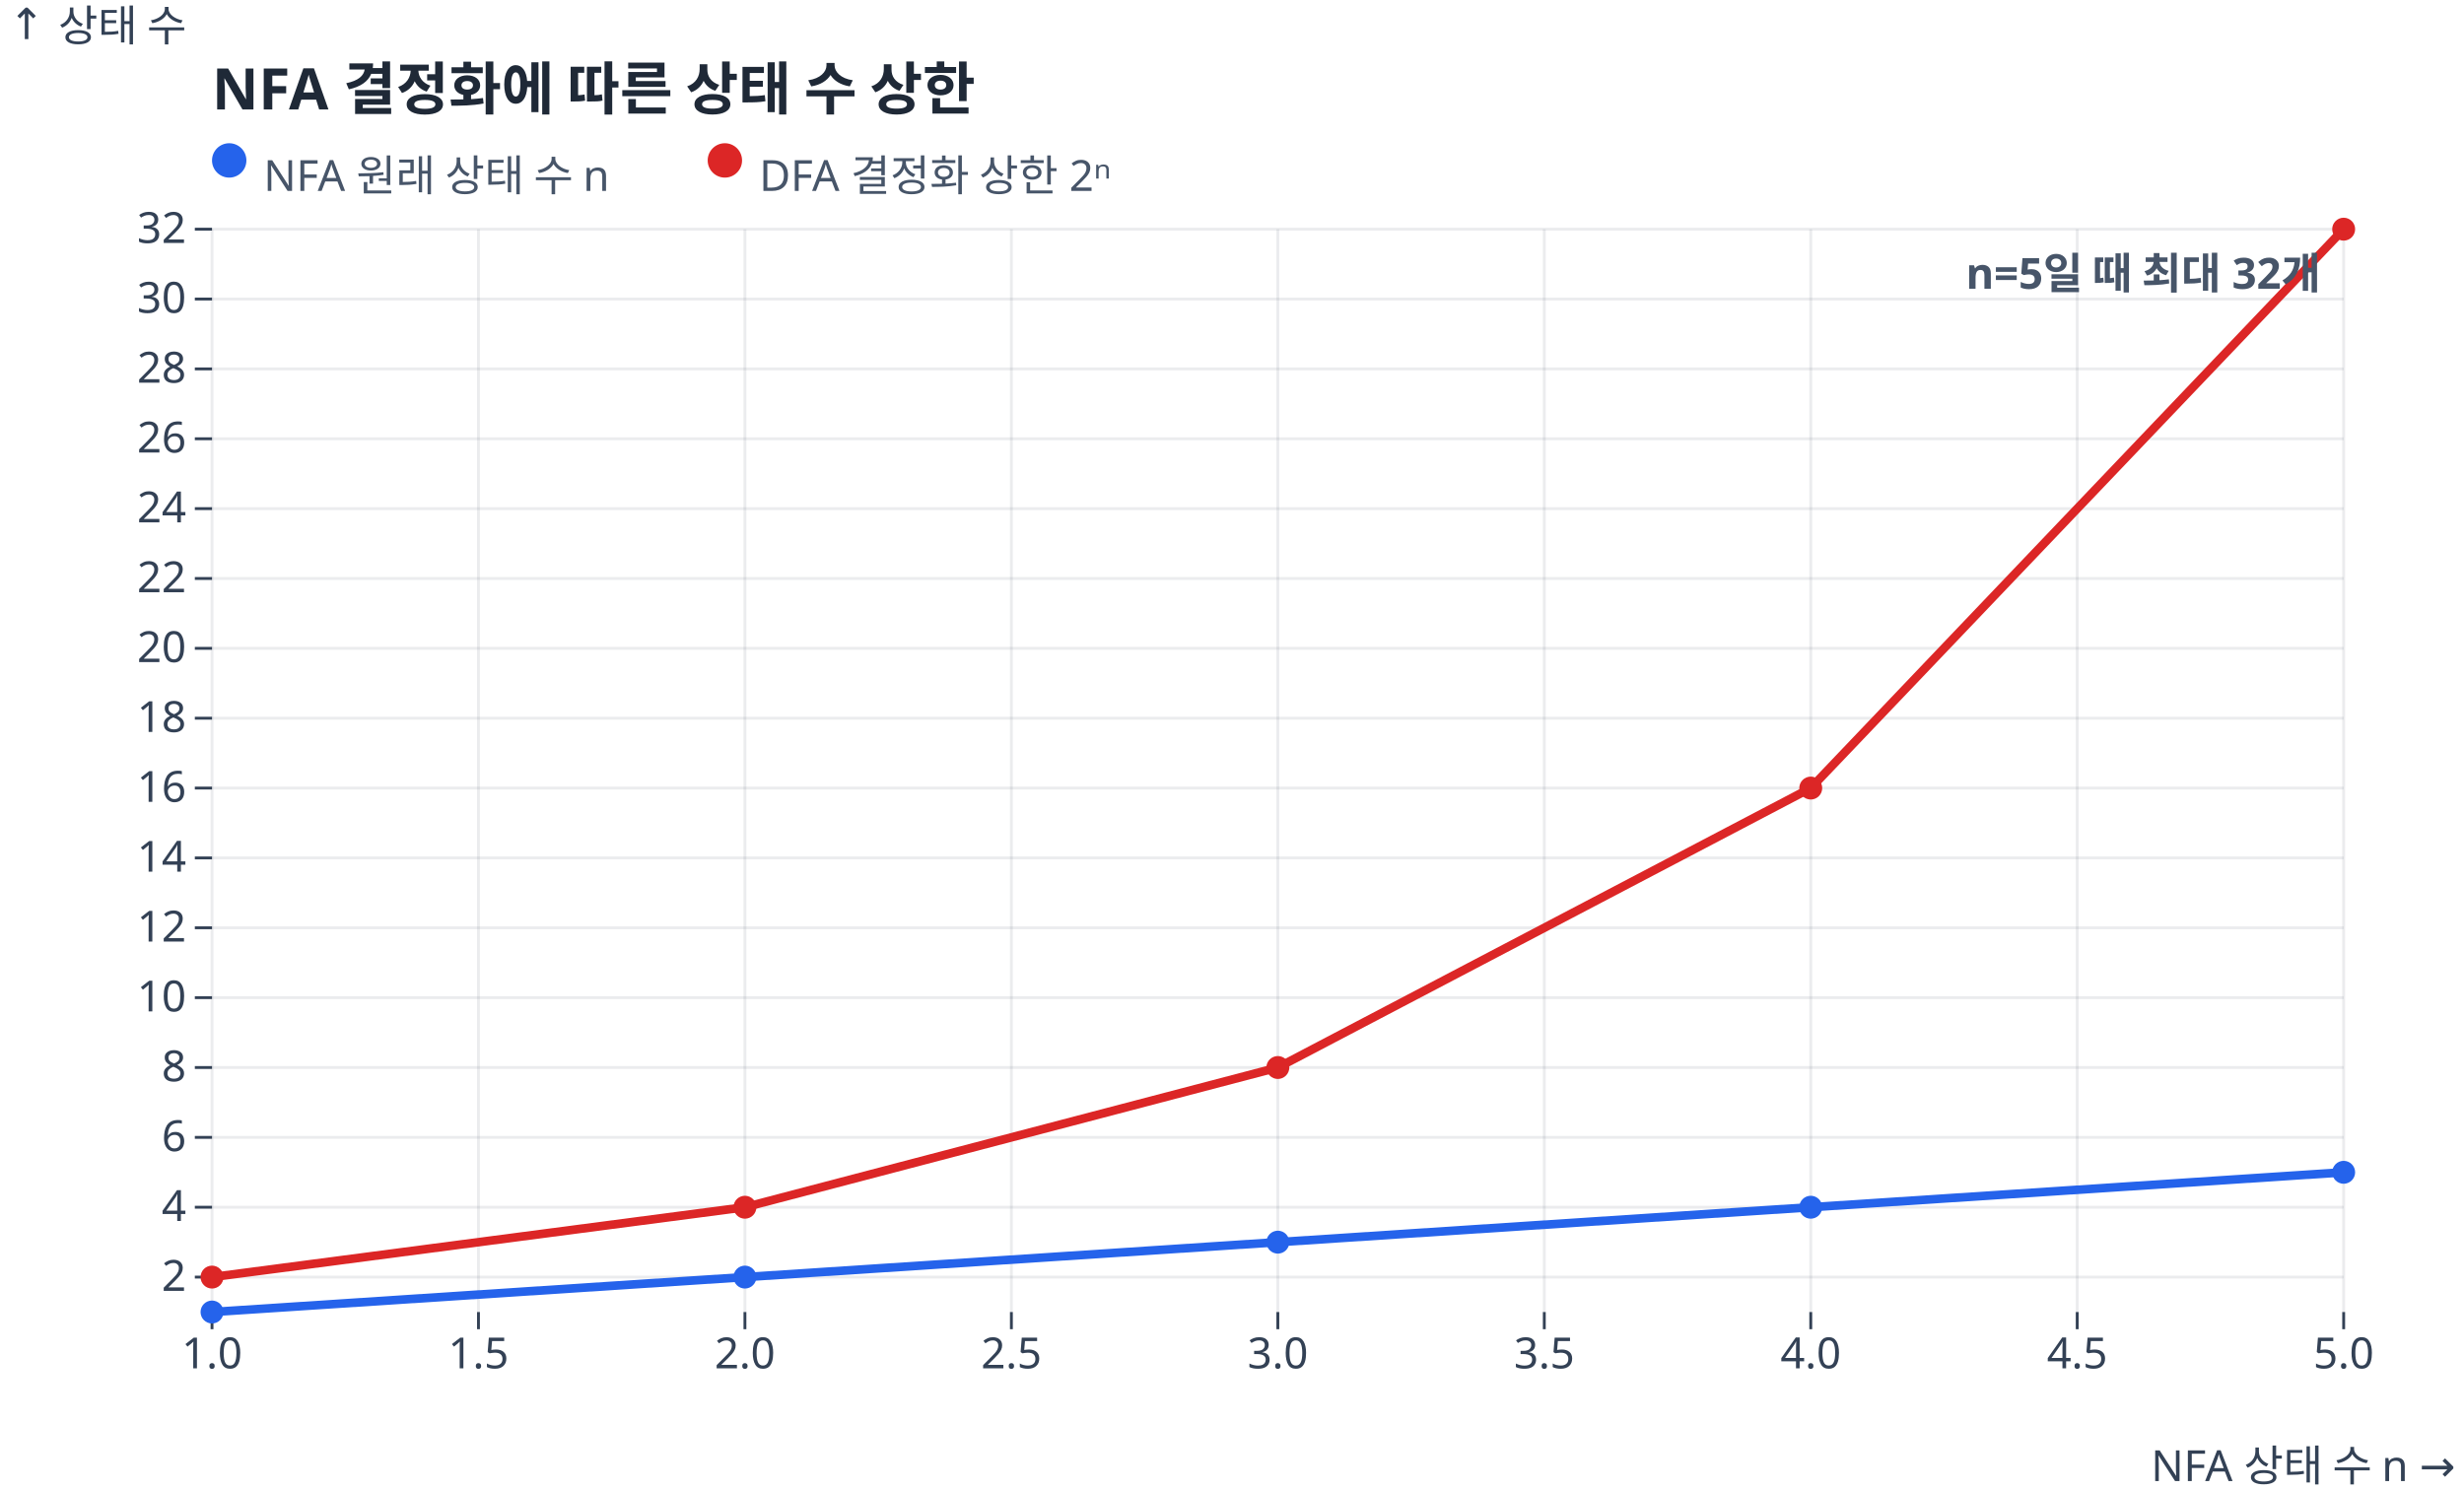
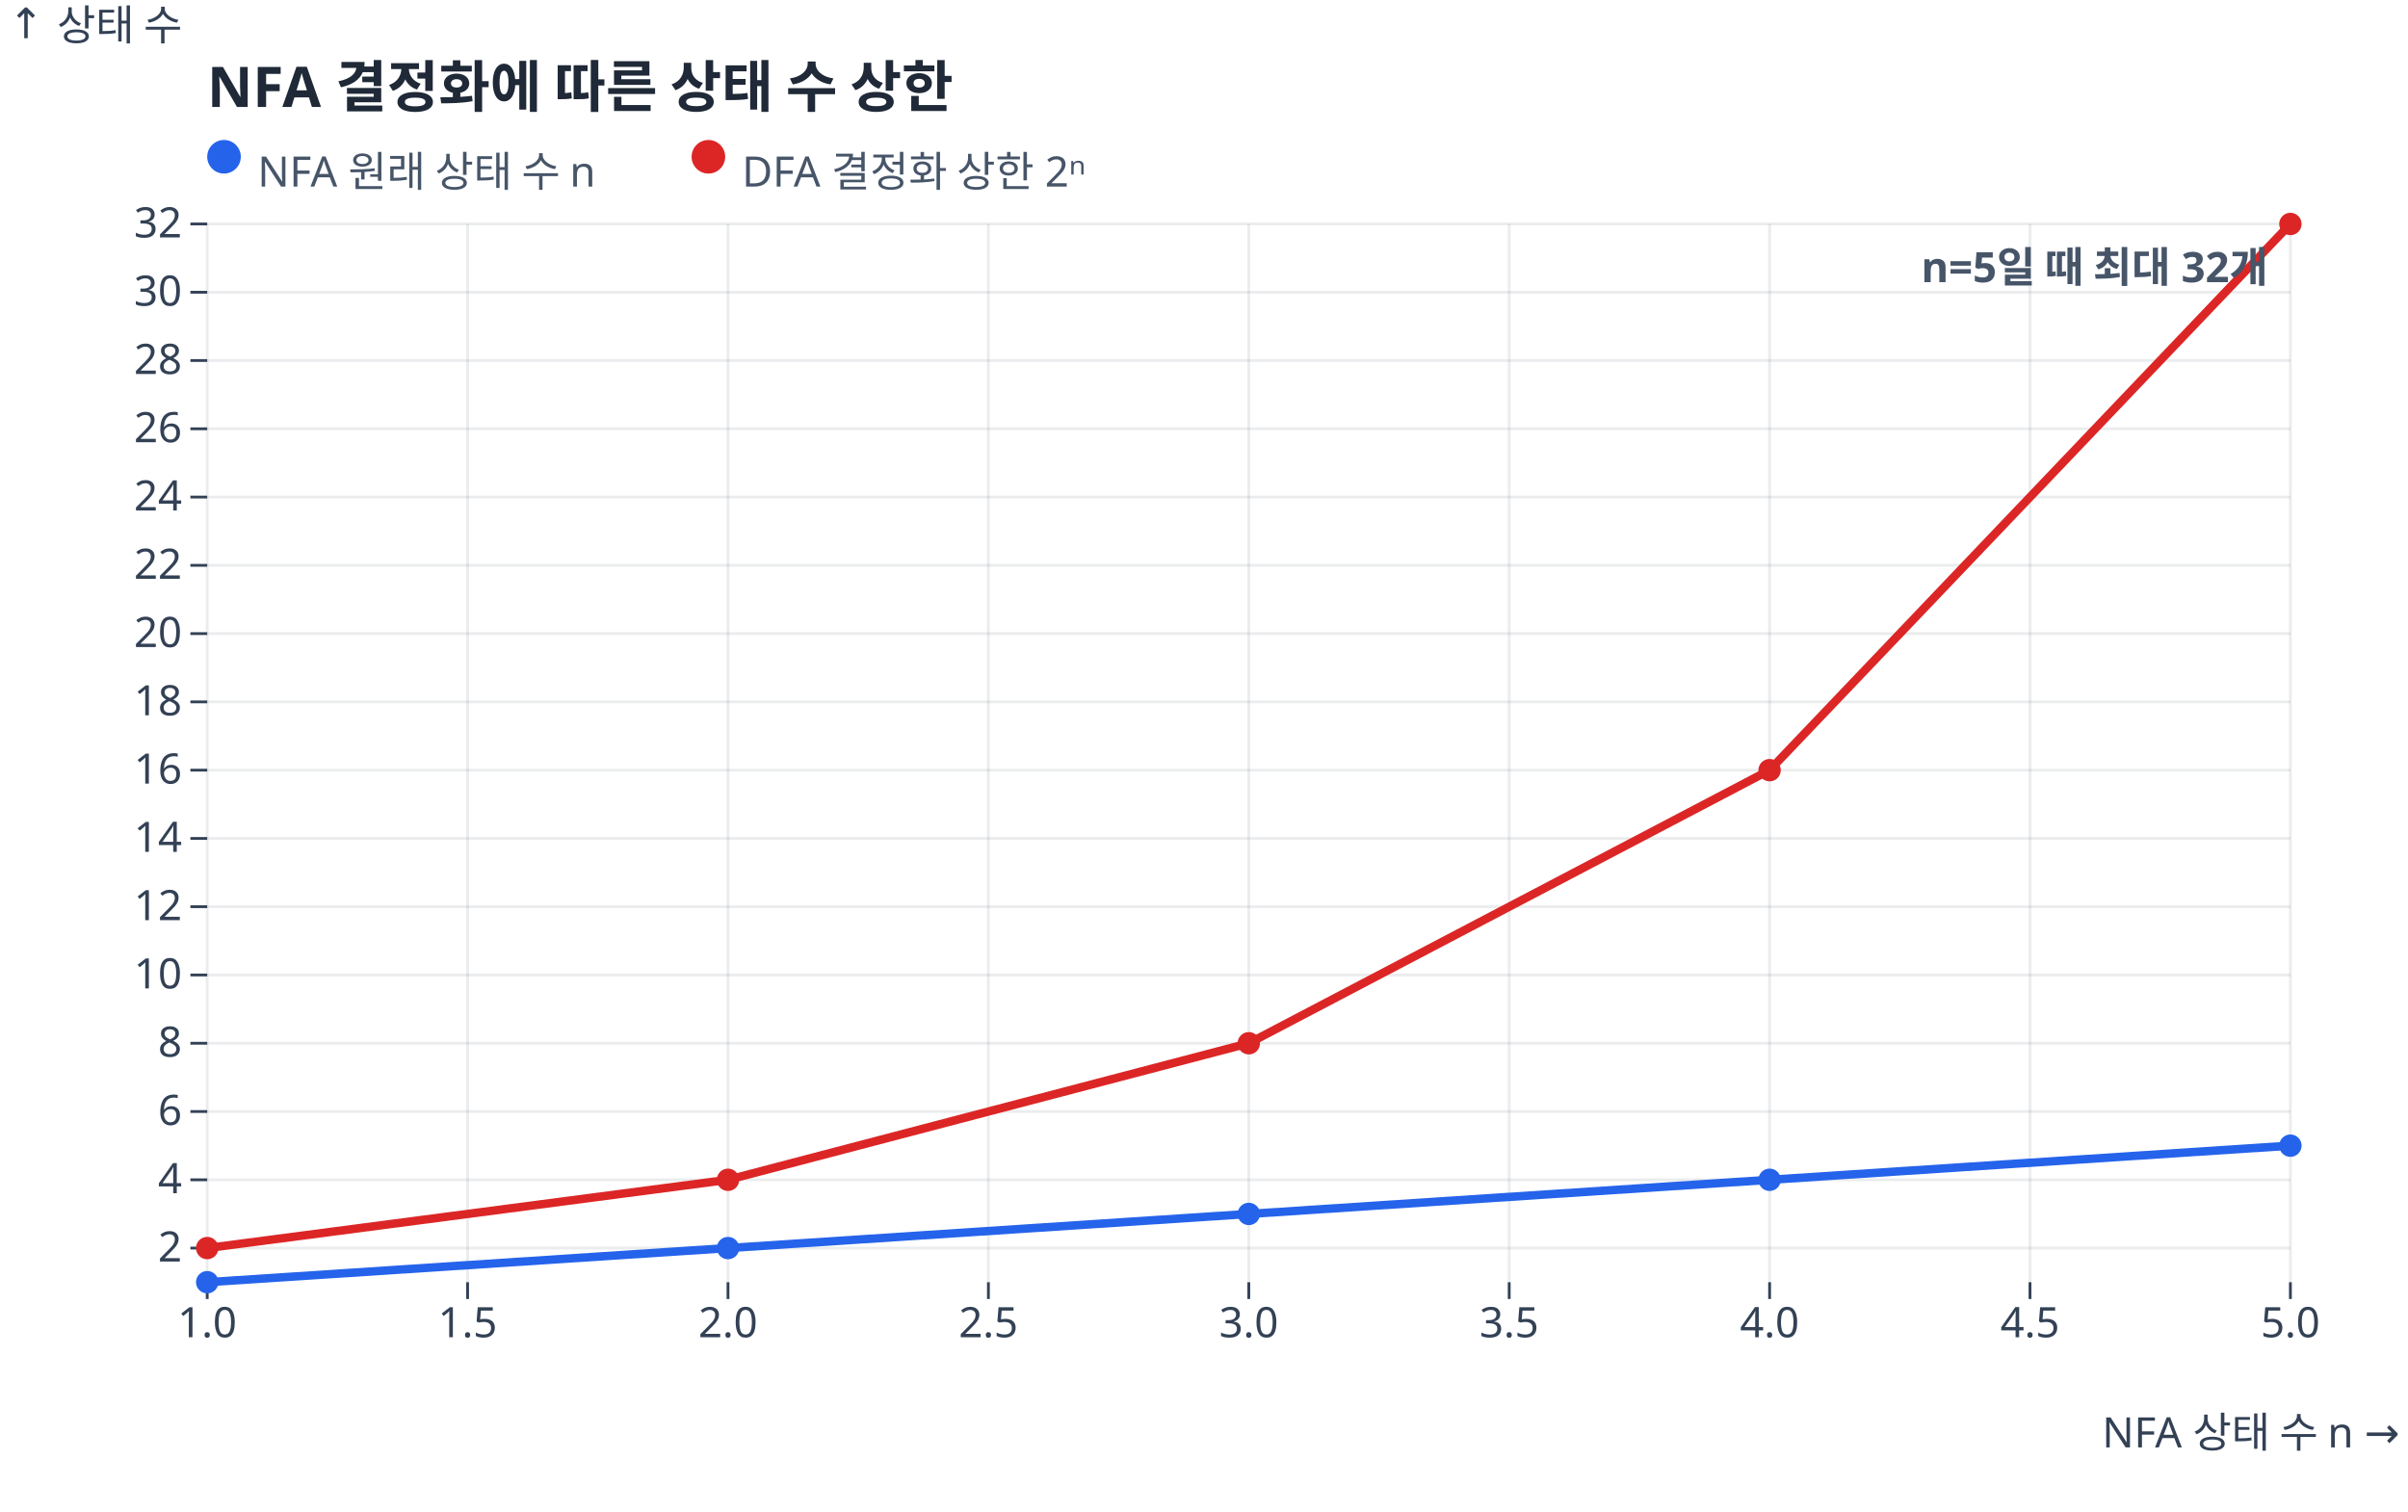
- <svg xmlns="http://www.w3.org/2000/svg" class="plot-d6a7b5" fill="currentColor" font-family="system-ui, sans-serif" font-size="10" text-anchor="middle" width="860" height="520" viewBox="0 0 860 520" style="background: rgb(248, 250, 252); color: rgb(51, 65, 85); font-family: system-ui, sans-serif; font-size: 15px;" role="img" aria-label="NFA 결정화에 따른 상태 수 상한: NFA 원래 상태 수 n, DFA 결정화 상한 2ⁿ 계열 차트">
+ <svg xmlns="http://www.w3.org/2000/svg" class="plot-d6a7b5" fill="currentColor" font-family="system-ui, sans-serif" font-size="10" text-anchor="middle" width="860" height="540" viewBox="0 0 860 540" style="background: rgb(248, 250, 252); color: rgb(51, 65, 85); font-family: system-ui, sans-serif; font-size: 15px;" role="img" aria-label="NFA 결정화에 따른 상태 수 상한: NFA 원래 상태 수 n, DFA 결정화 상한 2ⁿ 계열 차트">
  <style>:where(.plot-d6a7b5) {
  --plot-background: white;
  display: block;
  height: auto;
  height: intrinsic;
  max-width: 100%;
}
:where(.plot-d6a7b5 text),
:where(.plot-d6a7b5 tspan) {
  white-space: pre;
}</style>
  <g aria-label="y-grid" aria-hidden="true" stroke="currentColor" stroke-opacity="0.1">
    <line x1="74" x2="818" y1="445.806" y2="445.806" />
    <line x1="74" x2="818" y1="421.419" y2="421.419" />
    <line x1="74" x2="818" y1="397.032" y2="397.032" />
    <line x1="74" x2="818" y1="372.645" y2="372.645" />
    <line x1="74" x2="818" y1="348.258" y2="348.258" />
    <line x1="74" x2="818" y1="323.871" y2="323.871" />
    <line x1="74" x2="818" y1="299.484" y2="299.484" />
    <line x1="74" x2="818" y1="275.097" y2="275.097" />
    <line x1="74" x2="818" y1="250.71" y2="250.71" />
    <line x1="74" x2="818" y1="226.323" y2="226.323" />
    <line x1="74" x2="818" y1="201.935" y2="201.935" />
    <line x1="74" x2="818" y1="177.548" y2="177.548" />
    <line x1="74" x2="818" y1="153.161" y2="153.161" />
    <line x1="74" x2="818" y1="128.774" y2="128.774" />
    <line x1="74" x2="818" y1="104.387" y2="104.387" />
    <line x1="74" x2="818" y1="80" y2="80" />
  </g>
  <g aria-label="y-axis tick" aria-hidden="true" fill="none" stroke="currentColor">
    <path transform="translate(74,445.8065)" d="M0,0L-6,0" />
    <path transform="translate(74,421.4194)" d="M0,0L-6,0" />
    <path transform="translate(74,397.0323)" d="M0,0L-6,0" />
    <path transform="translate(74,372.6452)" d="M0,0L-6,0" />
    <path transform="translate(74,348.2581)" d="M0,0L-6,0" />
    <path transform="translate(74,323.871)" d="M0,0L-6,0" />
    <path transform="translate(74,299.4839)" d="M0,0L-6,0" />
    <path transform="translate(74,275.0968)" d="M0,0L-6,0" />
    <path transform="translate(74,250.7097)" d="M0,0L-6,0" />
    <path transform="translate(74,226.3226)" d="M0,0L-6,0" />
    <path transform="translate(74,201.9355)" d="M0,0L-6,0" />
    <path transform="translate(74,177.5484)" d="M0,0L-6,0" />
    <path transform="translate(74,153.1613)" d="M0,0L-6,0" />
    <path transform="translate(74,128.7742)" d="M0,0L-6,0" />
    <path transform="translate(74,104.3871)" d="M0,0L-6,0" />
    <path transform="translate(74,80)" d="M0,0L-6,0" />
  </g>
  <g aria-label="y-axis tick label" text-anchor="end" font-variant="tabular-nums" transform="translate(-9,0)">
    <text y="0.32em" transform="translate(74,445.8065)">2</text>
    <text y="0.32em" transform="translate(74,421.4194)">4</text>
    <text y="0.32em" transform="translate(74,397.0323)">6</text>
    <text y="0.32em" transform="translate(74,372.6452)">8</text>
    <text y="0.32em" transform="translate(74,348.2581)">10</text>
    <text y="0.32em" transform="translate(74,323.871)">12</text>
    <text y="0.32em" transform="translate(74,299.4839)">14</text>
    <text y="0.32em" transform="translate(74,275.0968)">16</text>
    <text y="0.32em" transform="translate(74,250.7097)">18</text>
    <text y="0.32em" transform="translate(74,226.3226)">20</text>
    <text y="0.32em" transform="translate(74,201.9355)">22</text>
    <text y="0.32em" transform="translate(74,177.5484)">24</text>
    <text y="0.32em" transform="translate(74,153.1613)">26</text>
    <text y="0.32em" transform="translate(74,128.7742)">28</text>
    <text y="0.32em" transform="translate(74,104.3871)">30</text>
    <text y="0.32em" transform="translate(74,80)">32</text>
  </g>
  <g aria-label="y-axis label" text-anchor="start" transform="translate(-71,-77)">
    <text y="0.71em" transform="translate(74,80)">↑ 상태 수</text>
  </g>
  <g aria-label="x-grid" aria-hidden="true" stroke="currentColor" stroke-opacity="0.1">
    <line x1="74" x2="74" y1="80" y2="458" />
    <line x1="167" x2="167" y1="80" y2="458" />
    <line x1="260" x2="260" y1="80" y2="458" />
    <line x1="353" x2="353" y1="80" y2="458" />
    <line x1="446" x2="446" y1="80" y2="458" />
    <line x1="539" x2="539" y1="80" y2="458" />
    <line x1="632" x2="632" y1="80" y2="458" />
    <line x1="725" x2="725" y1="80" y2="458" />
    <line x1="818" x2="818" y1="80" y2="458" />
  </g>
  <g aria-label="x-axis tick" aria-hidden="true" fill="none" stroke="currentColor">
    <path transform="translate(74,458)" d="M0,0L0,6" />
    <path transform="translate(167,458)" d="M0,0L0,6" />
    <path transform="translate(260,458)" d="M0,0L0,6" />
    <path transform="translate(353,458)" d="M0,0L0,6" />
    <path transform="translate(446,458)" d="M0,0L0,6" />
    <path transform="translate(539,458)" d="M0,0L0,6" />
    <path transform="translate(632,458)" d="M0,0L0,6" />
    <path transform="translate(725,458)" d="M0,0L0,6" />
    <path transform="translate(818,458)" d="M0,0L0,6" />
  </g>
  <g aria-label="x-axis tick label" font-variant="tabular-nums" transform="translate(0,9)">
    <text y="0.71em" transform="translate(74,458)">1.0</text>
    <text y="0.71em" transform="translate(167,458)">1.5</text>
    <text y="0.71em" transform="translate(260,458)">2.0</text>
    <text y="0.71em" transform="translate(353,458)">2.5</text>
    <text y="0.71em" transform="translate(446,458)">3.0</text>
    <text y="0.71em" transform="translate(539,458)">3.5</text>
    <text y="0.71em" transform="translate(632,458)">4.0</text>
    <text y="0.71em" transform="translate(725,458)">4.5</text>
    <text y="0.71em" transform="translate(818,458)">5.0</text>
  </g>
  <g aria-label="x-axis label" text-anchor="end" transform="translate(39,59)">
    <text transform="translate(818,458)">NFA 상태 수 n →</text>
  </g>
  <g aria-label="text" fill="#1f2937" text-anchor="start" font-size="20" font-weight="700" transform="translate(0,-56)">
    <text y="0.71em" transform="translate(74,80)">NFA 결정화에 따른 상태 수 상한</text>
  </g>
  <g aria-label="dot" fill="#2563eb" transform="translate(6,-24)">
    <circle cx="74" cy="80" r="6" />
  </g>
  <g aria-label="text" fill="#475569" text-anchor="start" transform="translate(18,-24)">
    <text y="0.71em" transform="translate(74,80)">NFA 원래 상태 수 n</text>
  </g>
  <g aria-label="dot" fill="#dc2626" transform="translate(179,-24)">
    <circle cx="74" cy="80" r="6" />
  </g>
  <g aria-label="text" fill="#475569" text-anchor="start" transform="translate(191,-24)">
    <text y="0.71em" transform="translate(74,80)">DFA 결정화 상한 2ⁿ</text>
  </g>
  <g aria-label="line" fill="none" stroke-width="3" stroke-linejoin="round" stroke-linecap="round">
    <path stroke="#2563eb" d="M74,458L260,445.806L446,433.613L632,421.419L818,409.226" />
    <path stroke="#dc2626" d="M74,445.806L260,421.419L446,372.645L632,275.097L818,80" />
  </g>
  <g aria-label="dot">
    <circle cx="74" cy="458" r="4" fill="#2563eb" />
    <circle cx="74" cy="445.806" r="4" fill="#dc2626" />
    <circle cx="260" cy="445.806" r="4" fill="#2563eb" />
    <circle cx="260" cy="421.419" r="4" fill="#dc2626" />
    <circle cx="446" cy="433.613" r="4" fill="#2563eb" />
    <circle cx="446" cy="372.645" r="4" fill="#dc2626" />
    <circle cx="632" cy="421.419" r="4" fill="#2563eb" />
    <circle cx="632" cy="275.097" r="4" fill="#dc2626" />
    <circle cx="818" cy="409.226" r="4" fill="#2563eb" />
    <circle cx="818" cy="80" r="4" fill="#dc2626" />
  </g>
  <g aria-label="text" fill="#475569" text-anchor="end" font-weight="600" transform="translate(-8,16)">
    <text y="0.32em" transform="translate(818,80)">n=5일 때 최대 32개</text>
  </g>
</svg>
